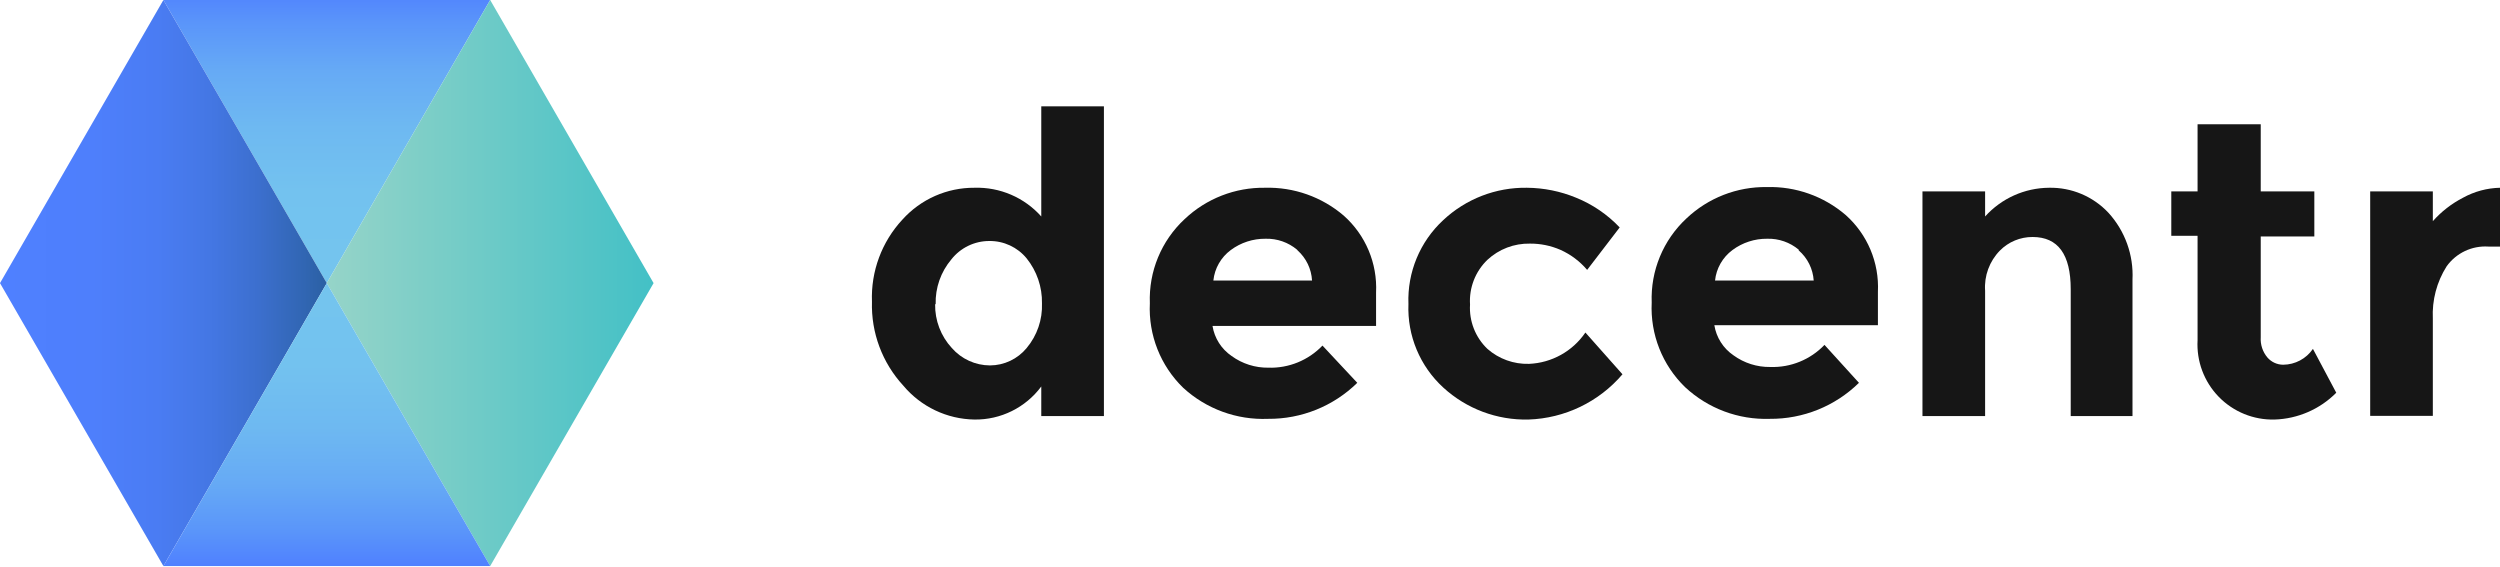
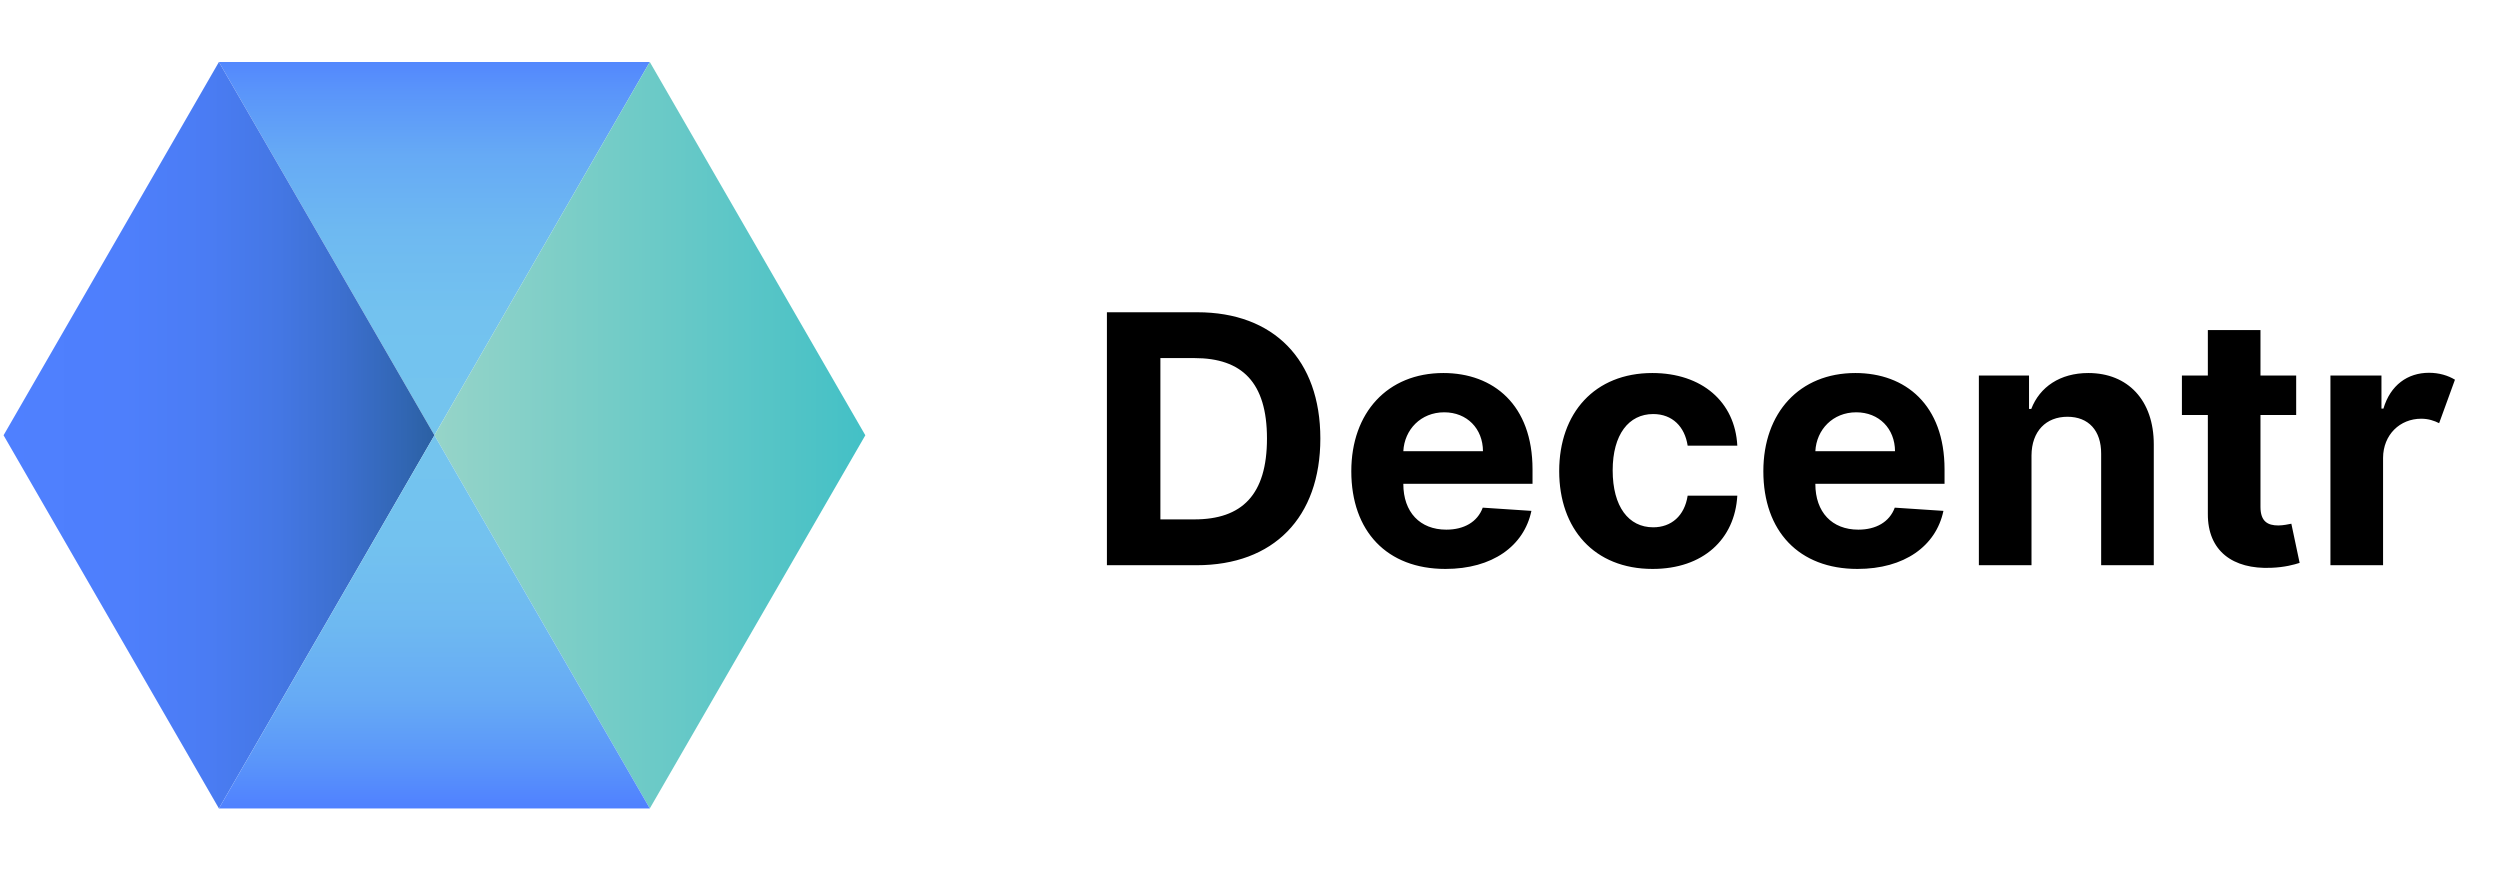
- <svg xmlns="http://www.w3.org/2000/svg" xmlns:xlink="http://www.w3.org/1999/xlink" viewBox="0 0 143.67 32.53">
+ <svg xmlns="http://www.w3.org/2000/svg" width="115" height="40" viewBox="0 0 115 40" fill="none">
+   <path d="M29.891 2.852H10.07L19.984 20.023L29.891 2.852Z" fill="url(#paint0_linear)" />
+   <path d="M29.891 2.852L19.984 20.023L29.891 37.188L39.805 20.023L29.891 2.852Z" fill="url(#paint1_linear)" />
+   <path d="M10.07 2.852L0.164 20.023L10.07 37.188L19.984 20.023L10.07 2.852Z" fill="url(#paint2_linear)" />
+   <path d="M19.984 20.023L10.07 37.188H29.891L19.984 20.023Z" fill="url(#paint3_linear)" />
+   <path d="M55.043 26C58.588 26 60.736 23.807 60.736 20.171C60.736 16.546 58.588 14.364 55.077 14.364H50.918V26H55.043ZM53.378 23.892V16.472H54.946C57.128 16.472 58.281 17.585 58.281 20.171C58.281 22.767 57.128 23.892 54.94 23.892H53.378ZM66.49 26.171C68.649 26.171 70.104 25.119 70.445 23.5L68.206 23.352C67.962 24.017 67.337 24.364 66.53 24.364C65.32 24.364 64.553 23.562 64.553 22.261V22.256H70.496V21.591C70.496 18.625 68.7 17.159 66.394 17.159C63.825 17.159 62.16 18.983 62.16 21.676C62.16 24.443 63.803 26.171 66.49 26.171ZM64.553 20.756C64.604 19.761 65.359 18.966 66.433 18.966C67.484 18.966 68.212 19.716 68.217 20.756H64.553ZM76.019 26.171C78.342 26.171 79.803 24.807 79.916 22.801H77.632C77.49 23.733 76.876 24.256 76.047 24.256C74.916 24.256 74.183 23.307 74.183 21.636C74.183 19.989 74.922 19.046 76.047 19.046C76.933 19.046 77.501 19.631 77.632 20.5H79.916C79.814 18.483 78.285 17.159 76.007 17.159C73.359 17.159 71.723 18.994 71.723 21.671C71.723 24.324 73.331 26.171 76.019 26.171ZM85.443 26.171C87.602 26.171 89.057 25.119 89.398 23.5L87.159 23.352C86.915 24.017 86.29 24.364 85.483 24.364C84.273 24.364 83.506 23.562 83.506 22.261V22.256H89.449V21.591C89.449 18.625 87.653 17.159 85.347 17.159C82.778 17.159 81.114 18.983 81.114 21.676C81.114 24.443 82.756 26.171 85.443 26.171ZM83.506 20.756C83.557 19.761 84.312 18.966 85.386 18.966C86.438 18.966 87.165 19.716 87.171 20.756H83.506ZM93.449 20.954C93.454 19.829 94.125 19.171 95.102 19.171C96.074 19.171 96.659 19.807 96.653 20.875V26H99.074V20.443C99.074 18.409 97.881 17.159 96.062 17.159C94.767 17.159 93.829 17.796 93.438 18.812H93.335V17.273H91.028V26H93.449V20.954ZM105.624 17.273H103.982V15.182H101.561V17.273H100.368V19.091H101.561V23.636C101.55 25.347 102.714 26.193 104.47 26.119C105.095 26.097 105.538 25.972 105.783 25.892L105.402 24.091C105.283 24.114 105.027 24.171 104.8 24.171C104.317 24.171 103.982 23.989 103.982 23.318V19.091H105.624V17.273ZM107.2 26H109.621V21.062C109.626 19.994 110.399 19.261 111.376 19.261C111.706 19.261 111.973 19.352 112.2 19.466L112.928 17.466C112.609 17.273 112.2 17.148 111.734 17.148C110.751 17.148 109.956 17.716 109.638 18.796H109.547V17.273H107.2V26Z" fill="black" />
  <defs>
-     <linearGradient id="a" x1="18.78" y1="16.52" x2="18.78" y2="-0.75" gradientUnits="userSpaceOnUse">
-       <stop offset="0" stop-color="#74c5ee" />
-       <stop offset="0.32" stop-color="#73c2ef" />
-       <stop offset="0.53" stop-color="#6eb9f1" />
-       <stop offset="0.72" stop-color="#66aaf5" />
-       <stop offset="0.88" stop-color="#5a95fa" />
-       <stop offset="1" stop-color="#4f80ff" />
+     <linearGradient id="paint0_linear" x1="19.983" y1="20.29" x2="19.983" y2="2.062" gradientUnits="userSpaceOnUse">
+       <stop stop-color="#74C5EE" />
+       <stop offset="0.32" stop-color="#73C2EF" />
+       <stop offset="0.53" stop-color="#6EB9F1" />
+       <stop offset="0.72" stop-color="#66AAF5" />
+       <stop offset="0.88" stop-color="#5A95FA" />
+       <stop offset="1" stop-color="#4F80FF" />
    </linearGradient>
-     <linearGradient id="b" x1="18.76" y1="16.27" x2="37.81" y2="16.27" gradientUnits="userSpaceOnUse">
-       <stop offset="0" stop-color="#96d4c8" />
-       <stop offset="1" stop-color="#42c0c6" />
+     <linearGradient id="paint1_linear" x1="19.962" y1="20.021" x2="40.068" y2="20.021" gradientUnits="userSpaceOnUse">
+       <stop stop-color="#96D4C8" />
+       <stop offset="1" stop-color="#42C0C6" />
    </linearGradient>
-     <linearGradient id="c" y1="16.27" x2="18.78" y2="16.27" gradientUnits="userSpaceOnUse">
-       <stop offset="0" stop-color="#4f80ff" />
-       <stop offset="0.28" stop-color="#4e7ffc" />
-       <stop offset="0.48" stop-color="#4a7cf3" />
-       <stop offset="0.64" stop-color="#4477e4" />
-       <stop offset="0.79" stop-color="#3c6fce" />
-       <stop offset="0.93" stop-color="#3166b3" />
-       <stop offset="1" stop-color="#2b60a3" />
+     <linearGradient id="paint2_linear" x1="0.162" y1="20.021" x2="19.983" y2="20.021" gradientUnits="userSpaceOnUse">
+       <stop stop-color="#4F80FF" />
+       <stop offset="0.28" stop-color="#4E7FFC" />
+       <stop offset="0.48" stop-color="#4A7CF3" />
+       <stop offset="0.64" stop-color="#4477E4" />
+       <stop offset="0.79" stop-color="#3C6FCE" />
+       <stop offset="0.93" stop-color="#3166B3" />
+       <stop offset="1" stop-color="#2B60A3" />
    </linearGradient>
-     <linearGradient id="d" x1="18.78" y1="15.45" x2="18.78" y2="32.57" xlink:href="#a" />
+     <linearGradient id="paint3_linear" x1="19.983" y1="19.16" x2="19.983" y2="37.23" gradientUnits="userSpaceOnUse">
+       <stop stop-color="#74C5EE" />
+       <stop offset="0.32" stop-color="#73C2EF" />
+       <stop offset="0.53" stop-color="#6EB9F1" />
+       <stop offset="0.72" stop-color="#66AAF5" />
+       <stop offset="0.88" stop-color="#5A95FA" />
+       <stop offset="1" stop-color="#4F80FF" />
+     </linearGradient>
  </defs>
-   <path d="M56,24.11a5.44,5.44,0,0,1-4.09-1.95,6.81,6.81,0,0,1-1.8-4.82,6.56,6.56,0,0,1,1.75-4.72A5.52,5.52,0,0,1,56,10.79a4.94,4.94,0,0,1,3.84,1.65V6.11h3.6v17.8h-3.6v-1.7A4.7,4.7,0,0,1,56,24.11Zm-2.26-6.63A3.62,3.62,0,0,0,54.7,20a2.93,2.93,0,0,0,2.19,1A2.74,2.74,0,0,0,59,20a3.78,3.78,0,0,0,.88-2.57A4,4,0,0,0,59,14.85a2.73,2.73,0,0,0-2.15-1,2.77,2.77,0,0,0-2.18,1.06A3.83,3.83,0,0,0,53.77,17.48Z" fill="#161616" />
-   <path d="M78,22a7.23,7.23,0,0,1-5.13,2.07A6.8,6.8,0,0,1,68,22.29a6.34,6.34,0,0,1-1.92-4.86,6.27,6.27,0,0,1,2-4.84,6.58,6.58,0,0,1,4.62-1.8,6.67,6.67,0,0,1,4.52,1.6,5.55,5.55,0,0,1,1.86,4.42v1.92h-9.4a2.59,2.59,0,0,0,1.1,1.73,3.51,3.51,0,0,0,2.11.67A4.12,4.12,0,0,0,76,19.86Zm-3.46-7.65a2.7,2.7,0,0,0-1.81-.63,3.29,3.29,0,0,0-2,.65,2.5,2.5,0,0,0-1,1.75h5.67A2.51,2.51,0,0,0,74.57,14.39Z" fill="#161616" />
-   <path d="M87.87,20.91a4.13,4.13,0,0,0,3.24-1.8l2.13,2.4a7.42,7.42,0,0,1-5.4,2.6,7,7,0,0,1-4.9-1.84,6.18,6.18,0,0,1-2-4.8,6.24,6.24,0,0,1,2-4.82,6.88,6.88,0,0,1,4.81-1.86,7.55,7.55,0,0,1,2.82.57,7.15,7.15,0,0,1,2.51,1.71l-1.87,2.44a4.35,4.35,0,0,0-1.53-1.15A4.31,4.31,0,0,0,87.92,14a3.49,3.49,0,0,0-2.44.93,3.28,3.28,0,0,0-1,2.57,3.25,3.25,0,0,0,1,2.55A3.47,3.47,0,0,0,87.87,20.91Z" fill="#161616" />
-   <path d="M106.83,22a7.23,7.23,0,0,1-5.13,2.07,6.8,6.8,0,0,1-4.86-1.82,6.34,6.34,0,0,1-1.92-4.86,6.27,6.27,0,0,1,2-4.84,6.58,6.58,0,0,1,4.62-1.8,6.67,6.67,0,0,1,4.52,1.6,5.55,5.55,0,0,1,1.86,4.42v1.92h-9.4a2.59,2.59,0,0,0,1.1,1.73,3.51,3.51,0,0,0,2.11.67,4.12,4.12,0,0,0,3.12-1.27Zm-3.46-7.65a2.7,2.7,0,0,0-1.81-.63,3.29,3.29,0,0,0-2,.65,2.5,2.5,0,0,0-1,1.75h5.67A2.51,2.51,0,0,0,103.37,14.39Z" fill="#161616" />
-   <path d="M114.08,16.71v7.2h-3.6V11h3.6v1.44a5,5,0,0,1,3.67-1.65,4.55,4.55,0,0,1,3.42,1.44,5.32,5.32,0,0,1,1.38,3.84v7.84H119V16.62c0-2-.73-3-2.19-3a2.62,2.62,0,0,0-1.88.78A3,3,0,0,0,114.08,16.71Z" fill="#161616" />
-   <path d="M129.92,13.59v5.79a1.64,1.64,0,0,0,.38,1.16,1.2,1.2,0,0,0,.91.42,2.09,2.09,0,0,0,1.71-.91l1.34,2.52a5.22,5.22,0,0,1-3.54,1.54,4.32,4.32,0,0,1-4.43-4.56v-6h-1.51V11h1.51V7.14h3.63V11H133v2.59Z" fill="#161616" />
-   <path d="M143,14.17a2.73,2.73,0,0,0-2.4,1.14,5.15,5.15,0,0,0-.79,3v5.59h-3.6V11h3.6v1.71a6,6,0,0,1,1.74-1.35,4.62,4.62,0,0,1,2.12-.57l0,3.38Z" fill="#161616" />
-   <polygon points="28.17 0 9.39 0 18.78 16.27 28.17 0" fill="url(#a)" />
-   <polygon points="28.17 0 18.78 16.27 28.17 32.53 37.56 16.27 28.17 0" fill="url(#b)" />
-   <polygon points="9.39 0 0 16.27 9.39 32.53 18.78 16.27 18.78 16.27 9.39 0" fill="url(#c)" />
-   <polygon points="18.78 16.27 9.39 32.53 28.17 32.53 18.78 16.27 18.78 16.27" fill="url(#d)" />
</svg>
